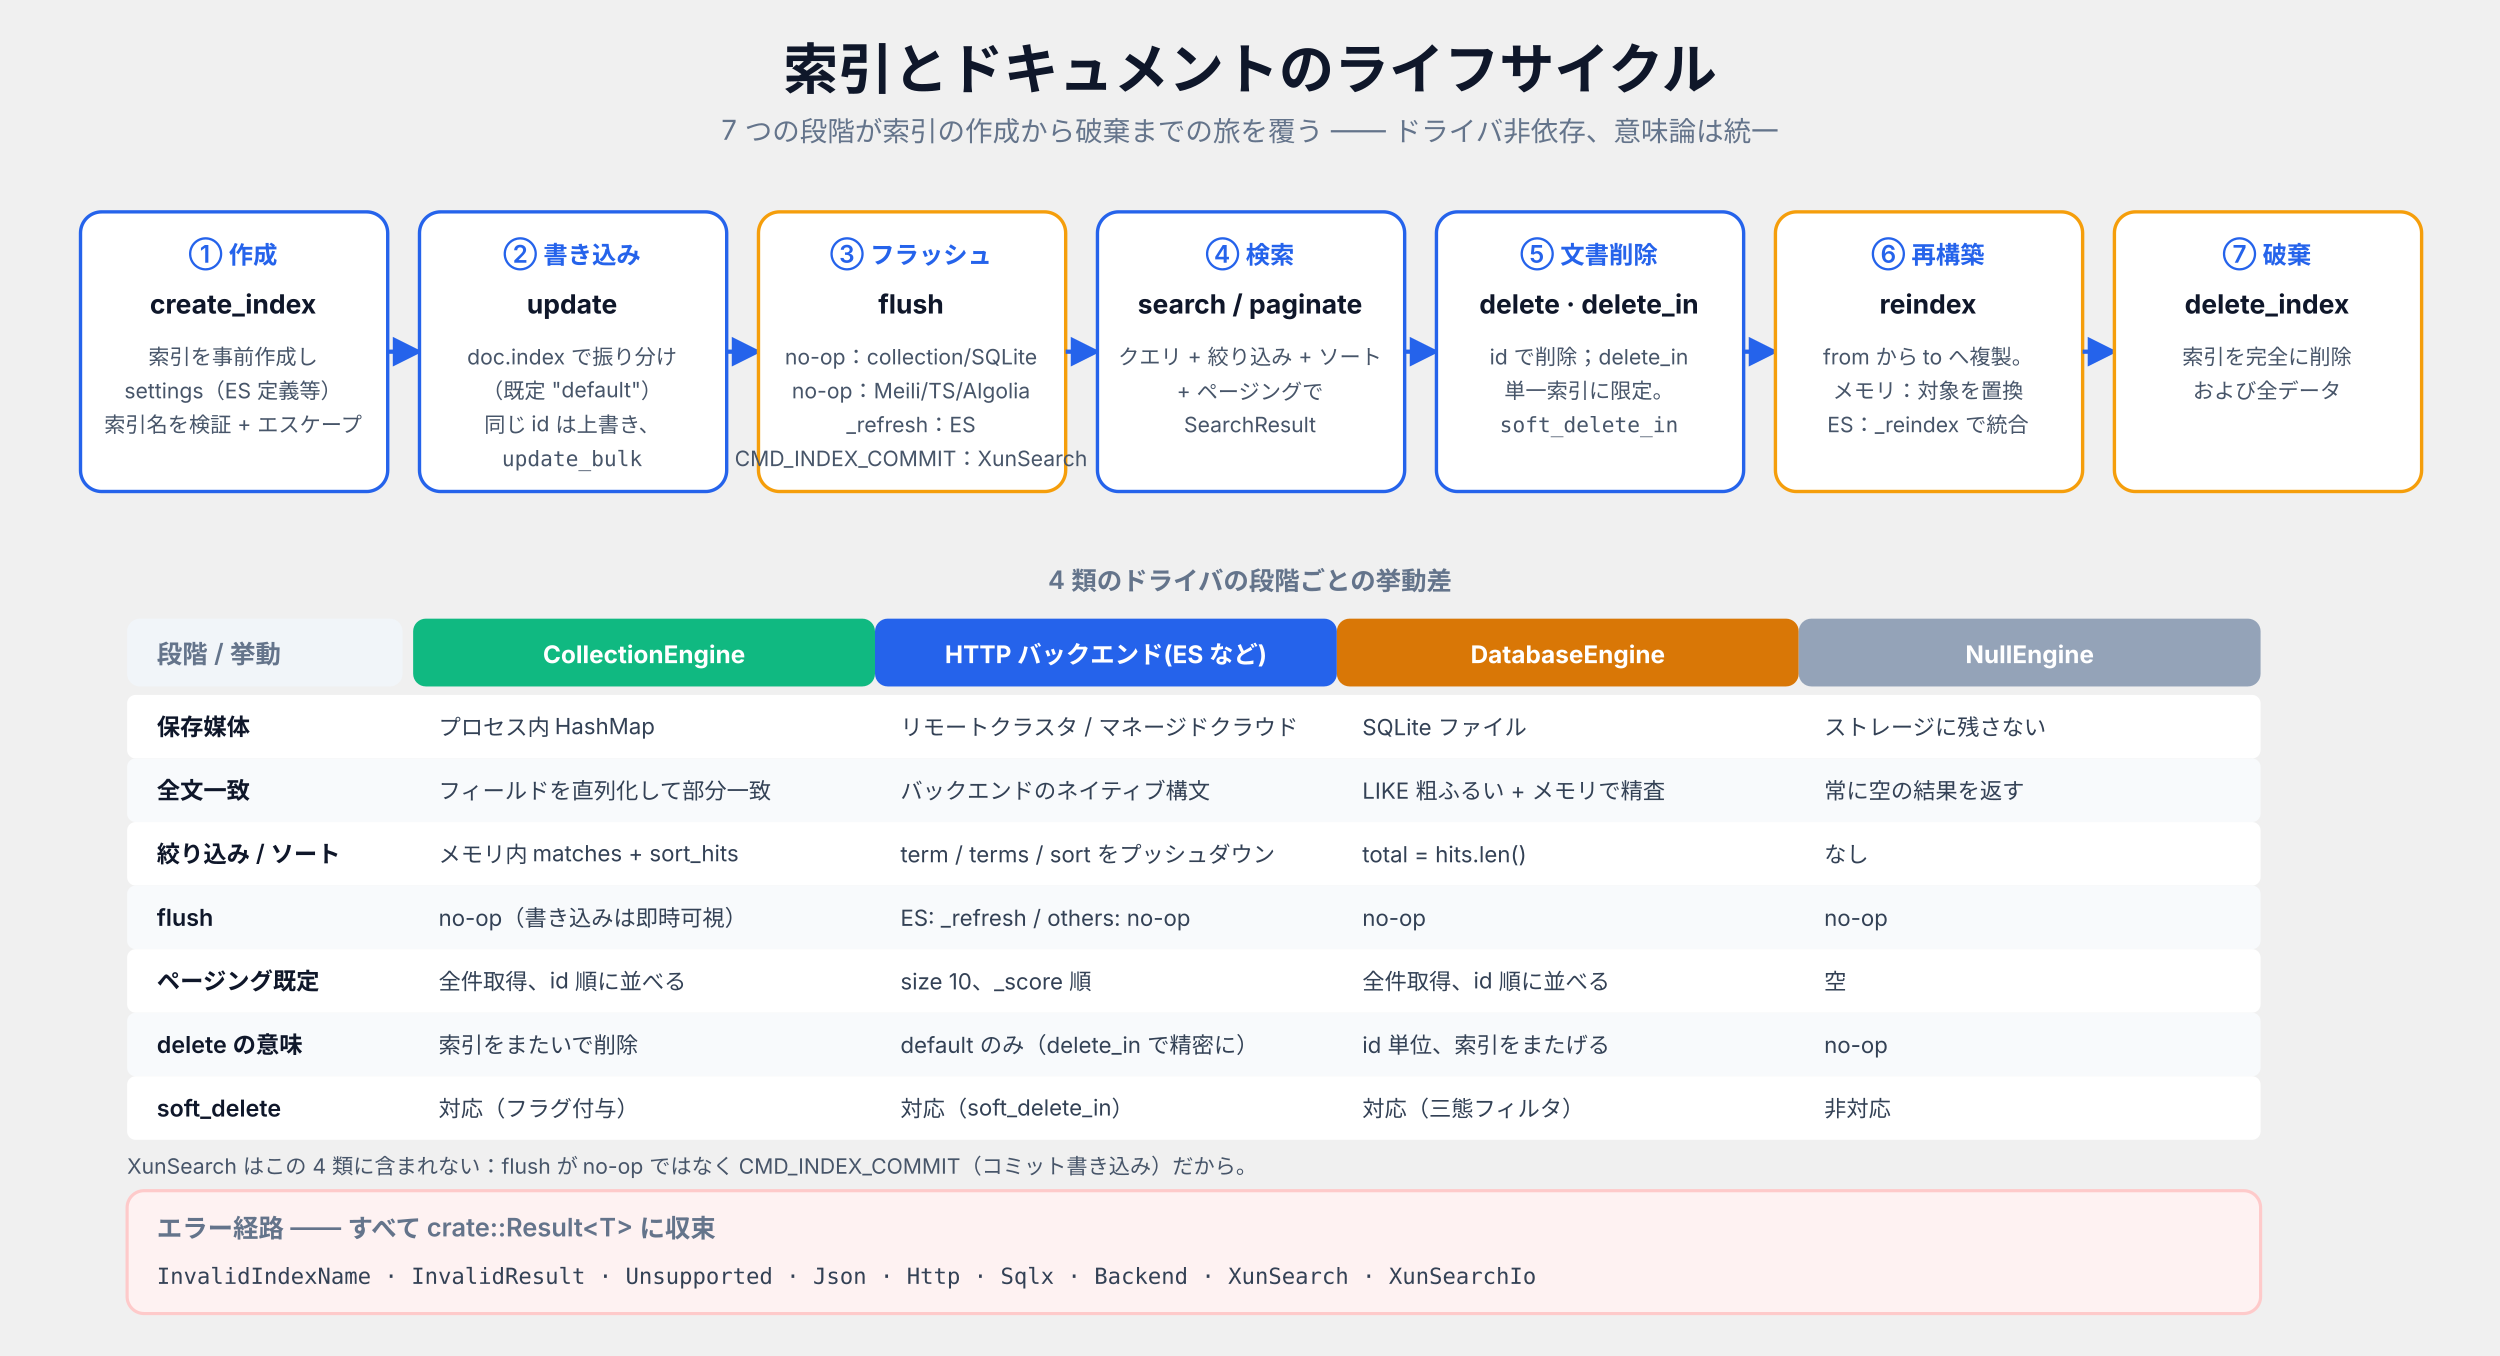
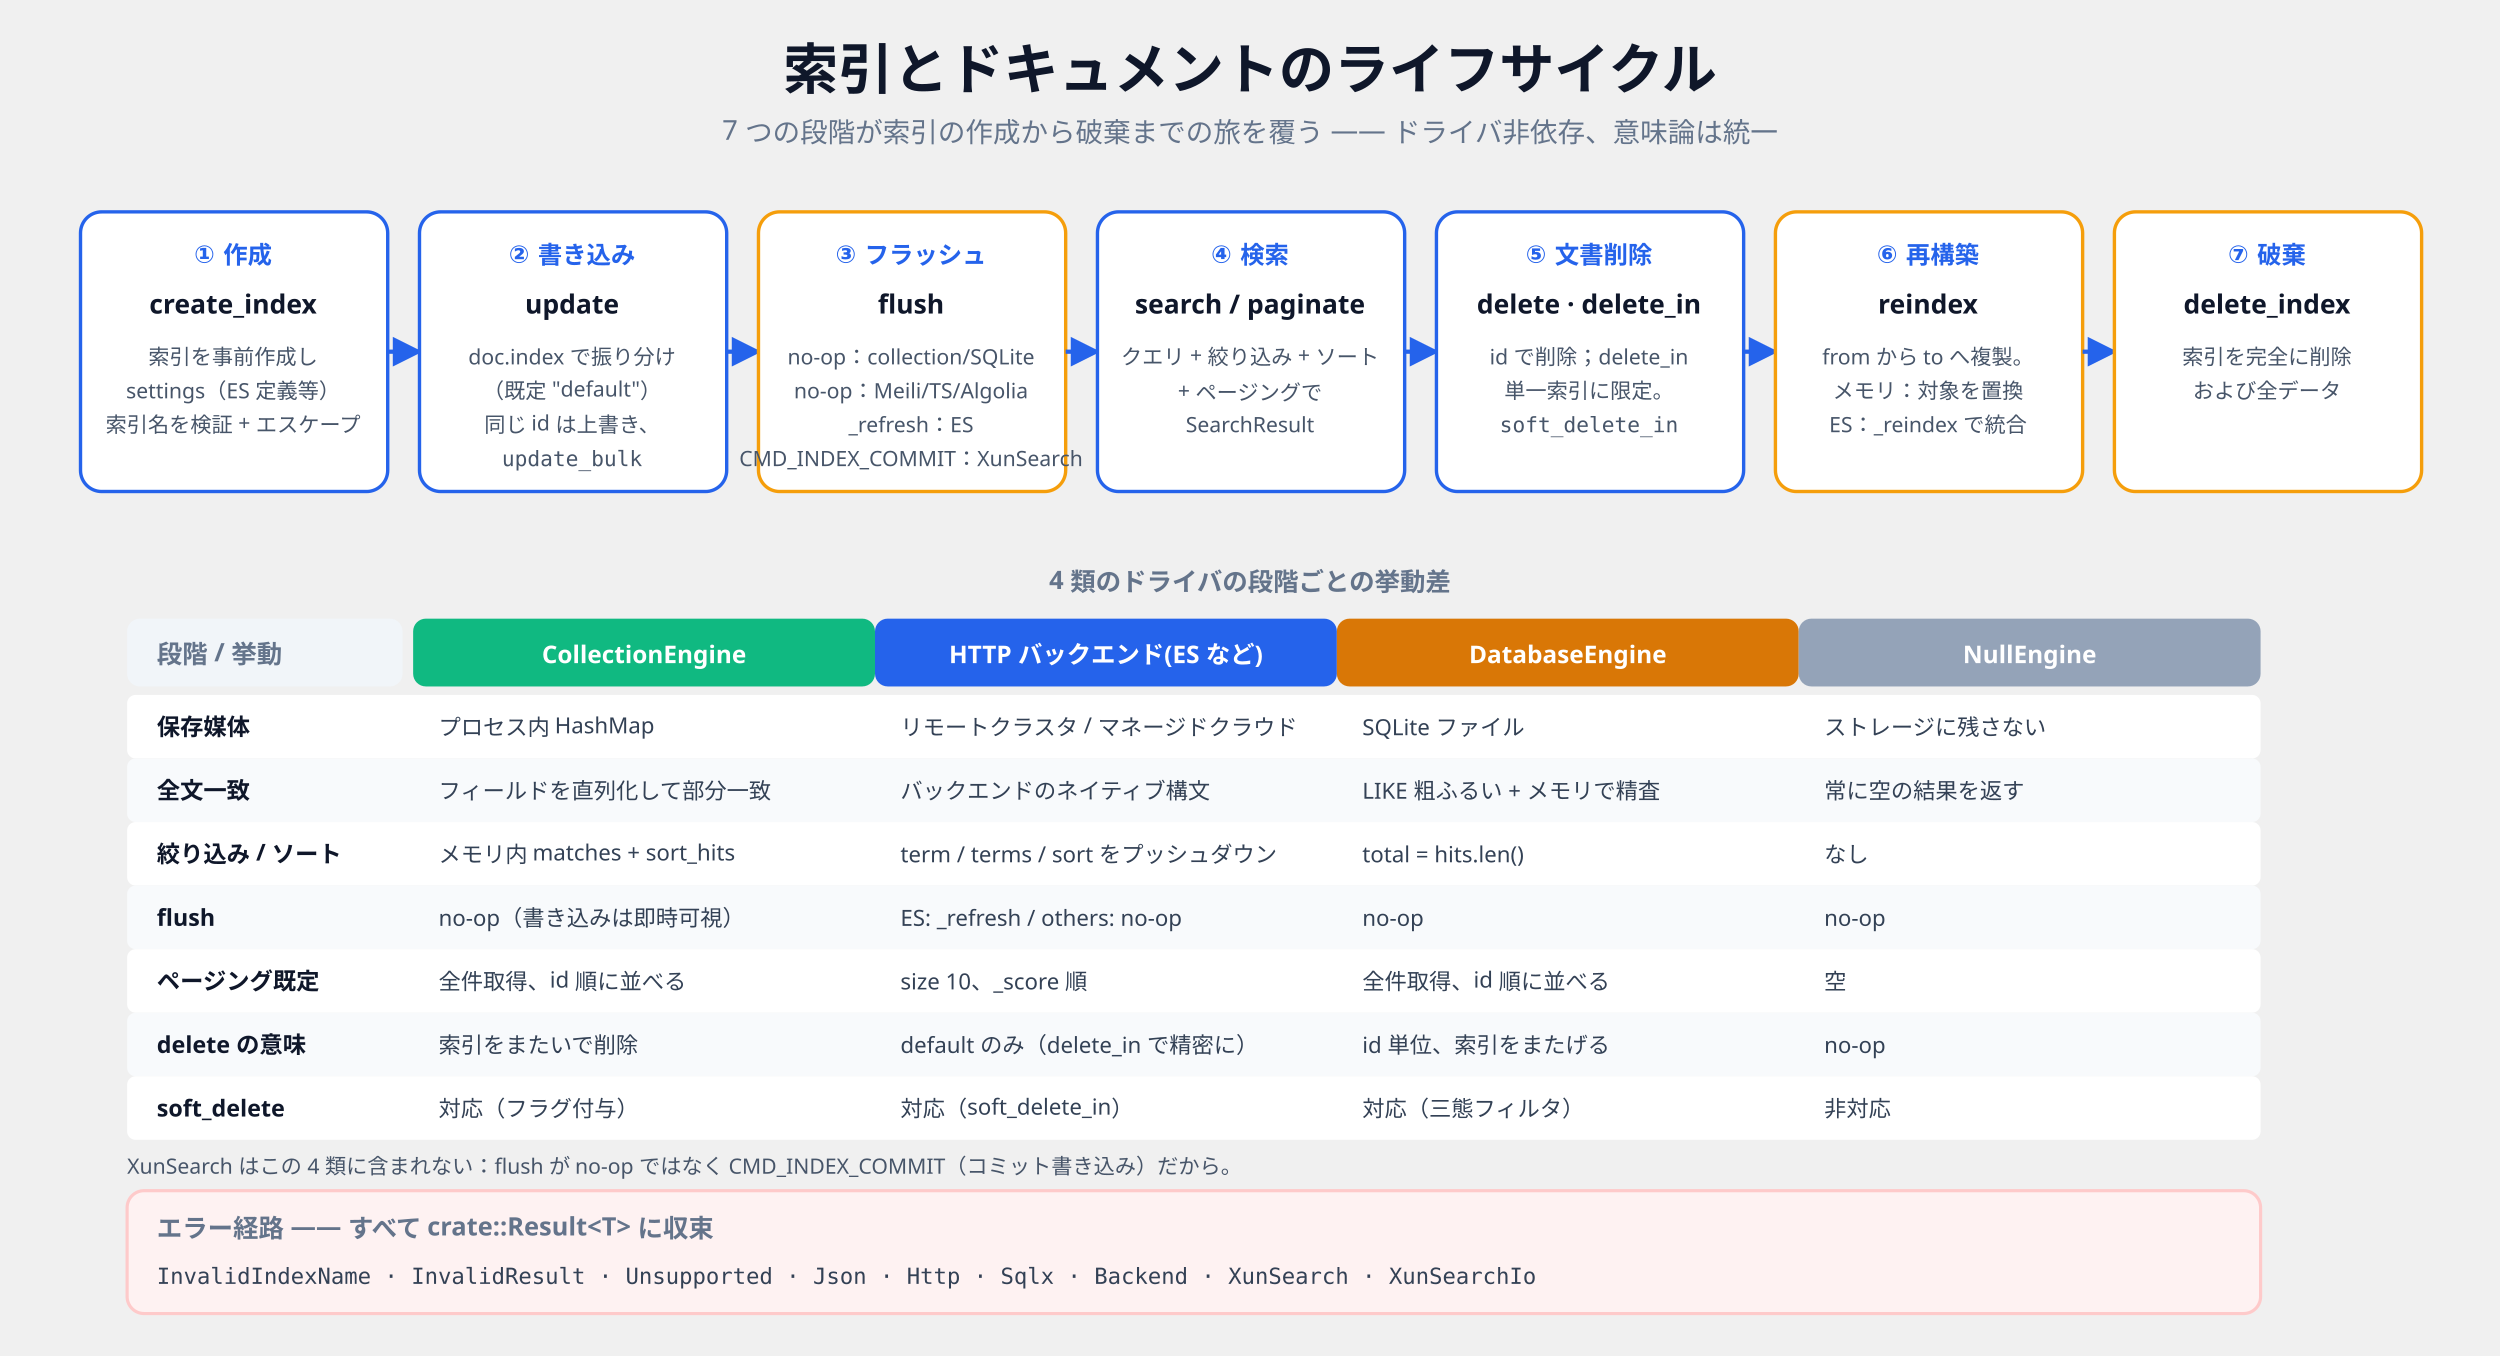
- <svg xmlns="http://www.w3.org/2000/svg" viewBox="0 0 1180 640" font-family="system-ui, -apple-system, 'Segoe UI', sans-serif" role="img" aria-labelledby="lifeTitle">
+ <svg xmlns="http://www.w3.org/2000/svg" viewBox="0 0 1180 640" font-family="system-ui, sans-serif" role="img" aria-labelledby="lifeTitle">
  <defs>
    <marker id="arrow2" viewBox="0 0 10 10" refX="9" refY="5" markerWidth="7" markerHeight="7" orient="auto-start-reverse">
      <path d="M 0 0 L 10 5 L 0 10 z" fill="#2563eb" />
    </marker>
    <style>
      .title { font-size: 26px; font-weight: 700; fill: #0f172a; }
      .sub   { font-size: 13px; fill: #64748b; }
      .node  { fill: #ffffff; stroke: #2563eb; stroke-width: 1.6; }
      .node-alt { stroke: #f59e0b; }
      .step  { font-size: 11.5px; font-weight: 600; fill: #2563eb; }
      .name  { font-size: 12.5px; font-weight: 700; fill: #0f172a; }
      .desc  { font-size: 10px; fill: #475569; }
      .hdr   { font-size: 11.5px; font-weight: 700; fill: #ffffff; }
      .cell  { font-size: 10.5px; fill: #334155; }
      .rowlb { font-size: 11px; font-weight: 600; fill: #0f172a; }
      .lbl   { font-size: 12px; fill: #64748b; font-weight: 600; }
-       .mono  { font-family: ui-monospace, SFMono-Regular, Menlo, monospace; }
+       .mono  { font-family: ui-monospace, monospace; }
    </style>
  </defs>
  <text x="590" y="42" text-anchor="middle" class="title">索引とドキュメントのライフサイクル</text>
  <text x="590" y="66" text-anchor="middle" class="sub">7 つの段階が索引の作成から破棄までの旅を覆う —— ドライバ非依存、意味論は統一</text>
  <rect x="38" y="100" width="145" height="132" rx="10" class="node" />
  <text x="110" y="124" text-anchor="middle" class="step">① 作成</text>
  <text x="110" y="148" text-anchor="middle" class="name">create_index</text>
  <text x="110" y="172" text-anchor="middle" class="desc">索引を事前作成し</text>
  <text x="110" y="188" text-anchor="middle" class="desc">settings（ES 定義等）</text>
  <text x="110" y="204" text-anchor="middle" class="desc">索引名を検証 + エスケープ</text>
  <line x1="183" y1="166" x2="198" y2="166" stroke="#2563eb" stroke-width="2" marker-end="url(#arrow2)" />
  <rect x="198" y="100" width="145" height="132" rx="10" class="node" />
  <text x="270" y="124" text-anchor="middle" class="step">② 書き込み</text>
  <text x="270" y="148" text-anchor="middle" class="name">update</text>
  <text x="270" y="172" text-anchor="middle" class="desc">doc.index で振り分け</text>
  <text x="270" y="188" text-anchor="middle" class="desc">（既定 "default"）</text>
  <text x="270" y="204" text-anchor="middle" class="desc">同じ id は上書き、</text>
  <text x="270" y="220" text-anchor="middle" class="desc mono">update_bulk</text>
  <line x1="343" y1="166" x2="358" y2="166" stroke="#2563eb" stroke-width="2" marker-end="url(#arrow2)" />
  <rect x="358" y="100" width="145" height="132" rx="10" class="node node-alt" />
  <text x="430" y="124" text-anchor="middle" class="step">③ フラッシュ</text>
  <text x="430" y="148" text-anchor="middle" class="name">flush</text>
  <text x="430" y="172" text-anchor="middle" class="desc">no-op：collection/SQLite</text>
  <text x="430" y="188" text-anchor="middle" class="desc">no-op：Meili/TS/Algolia</text>
  <text x="430" y="204" text-anchor="middle" class="desc">_refresh：ES</text>
  <text x="430" y="220" text-anchor="middle" class="desc">CMD_INDEX_COMMIT：XunSearch</text>
  <line x1="503" y1="166" x2="518" y2="166" stroke="#2563eb" stroke-width="2" marker-end="url(#arrow2)" />
  <rect x="518" y="100" width="145" height="132" rx="10" class="node" />
  <text x="590" y="124" text-anchor="middle" class="step">④ 検索</text>
  <text x="590" y="148" text-anchor="middle" class="name">search / paginate</text>
  <text x="590" y="172" text-anchor="middle" class="desc">クエリ + 絞り込み + ソート</text>
  <text x="590" y="188" text-anchor="middle" class="desc">+ ページングで</text>
  <text x="590" y="204" text-anchor="middle" class="desc">SearchResult</text>
  <line x1="663" y1="166" x2="678" y2="166" stroke="#2563eb" stroke-width="2" marker-end="url(#arrow2)" />
  <rect x="678" y="100" width="145" height="132" rx="10" class="node" />
  <text x="750" y="124" text-anchor="middle" class="step">⑤ 文書削除</text>
  <text x="750" y="148" text-anchor="middle" class="name">delete · delete_in</text>
  <text x="750" y="172" text-anchor="middle" class="desc">id で削除；delete_in</text>
  <text x="750" y="188" text-anchor="middle" class="desc">単一索引に限定。</text>
  <text x="750" y="204" text-anchor="middle" class="desc mono">soft_delete_in</text>
  <line x1="823" y1="166" x2="838" y2="166" stroke="#2563eb" stroke-width="2" marker-end="url(#arrow2)" />
  <rect x="838" y="100" width="145" height="132" rx="10" class="node node-alt" />
  <text x="910" y="124" text-anchor="middle" class="step">⑥ 再構築</text>
  <text x="910" y="148" text-anchor="middle" class="name">reindex</text>
  <text x="910" y="172" text-anchor="middle" class="desc">from から to へ複製。</text>
  <text x="910" y="188" text-anchor="middle" class="desc">メモリ：対象を置換</text>
  <text x="910" y="204" text-anchor="middle" class="desc">ES：_reindex で統合</text>
  <line x1="983" y1="166" x2="998" y2="166" stroke="#2563eb" stroke-width="2" marker-end="url(#arrow2)" />
  <rect x="998" y="100" width="145" height="132" rx="10" class="node node-alt" />
  <text x="1070" y="124" text-anchor="middle" class="step">⑦ 破棄</text>
  <text x="1070" y="148" text-anchor="middle" class="name">delete_index</text>
  <text x="1070" y="172" text-anchor="middle" class="desc">索引を完全に削除</text>
  <text x="1070" y="188" text-anchor="middle" class="desc">および全データ</text>
  <text x="590" y="278" text-anchor="middle" class="lbl">4 類のドライバの段階ごとの挙動差</text>
  <rect x="60" y="292" width="130" height="32" rx="6" fill="#f1f5f9" />
  <rect x="195" y="292" width="218" height="32" rx="6" fill="#10b981" />
  <rect x="413" y="292" width="218" height="32" rx="6" fill="#2563eb" />
  <rect x="631" y="292" width="218" height="32" rx="6" fill="#d97706" />
  <rect x="849" y="292" width="218" height="32" rx="6" fill="#94a3b8" />
  <text x="74" y="313" class="lbl">段階 / 挙動</text>
  <text x="304" y="313" text-anchor="middle" class="hdr">CollectionEngine</text>
  <text x="522" y="313" text-anchor="middle" class="hdr">HTTP バックエンド(ES など)</text>
  <text x="740" y="313" text-anchor="middle" class="hdr">DatabaseEngine</text>
  <text x="958" y="313" text-anchor="middle" class="hdr">NullEngine</text>
  <rect x="60" y="328" width="1007" height="30" rx="4" fill="#ffffff" />
  <text x="74" y="347" class="rowlb">保存媒体</text>
  <text x="207" y="347" class="cell">プロセス内 HashMap</text>
  <text x="425" y="347" class="cell">リモートクラスタ / マネージドクラウド</text>
  <text x="643" y="347" class="cell">SQLite ファイル</text>
  <text x="861" y="347" class="cell">ストレージに残さない</text>
  <rect x="60" y="358" width="1007" height="30" rx="4" fill="#f8fafc" />
  <text x="74" y="377" class="rowlb">全文一致</text>
  <text x="207" y="377" class="cell">フィールドを直列化して部分一致</text>
  <text x="425" y="377" class="cell">バックエンドのネイティブ構文</text>
  <text x="643" y="377" class="cell">LIKE 粗ふるい + メモリで精査</text>
  <text x="861" y="377" class="cell">常に空の結果を返す</text>
  <rect x="60" y="388" width="1007" height="30" rx="4" fill="#ffffff" />
  <text x="74" y="407" class="rowlb">絞り込み / ソート</text>
  <text x="207" y="407" class="cell">メモリ内 matches + sort_hits</text>
  <text x="425" y="407" class="cell">term / terms / sort をプッシュダウン</text>
  <text x="643" y="407" class="cell">total = hits.len()</text>
  <text x="861" y="407" class="cell">なし</text>
  <rect x="60" y="418" width="1007" height="30" rx="4" fill="#f8fafc" />
  <text x="74" y="437" class="rowlb">flush</text>
  <text x="207" y="437" class="cell">no-op（書き込みは即時可視）</text>
  <text x="425" y="437" class="cell">ES: _refresh / others: no-op</text>
  <text x="643" y="437" class="cell">no-op</text>
  <text x="861" y="437" class="cell">no-op</text>
  <rect x="60" y="448" width="1007" height="30" rx="4" fill="#ffffff" />
  <text x="74" y="467" class="rowlb">ページング既定</text>
  <text x="207" y="467" class="cell">全件取得、id 順に並べる</text>
  <text x="425" y="467" class="cell">size 10、_score 順</text>
  <text x="643" y="467" class="cell">全件取得、id 順に並べる</text>
  <text x="861" y="467" class="cell">空</text>
  <rect x="60" y="478" width="1007" height="30" rx="4" fill="#f8fafc" />
  <text x="74" y="497" class="rowlb">delete の意味</text>
  <text x="207" y="497" class="cell">索引をまたいで削除</text>
  <text x="425" y="497" class="cell">default のみ（delete_in で精密に）</text>
  <text x="643" y="497" class="cell">id 単位、索引をまたげる</text>
  <text x="861" y="497" class="cell">no-op</text>
  <rect x="60" y="508" width="1007" height="30" rx="4" fill="#ffffff" />
  <text x="74" y="527" class="rowlb">soft_delete</text>
  <text x="207" y="527" class="cell">対応（フラグ付与）</text>
  <text x="425" y="527" class="cell">対応（soft_delete_in）</text>
  <text x="643" y="527" class="cell">対応（三態フィルタ）</text>
  <text x="861" y="527" class="cell">非対応</text>
  <text x="60" y="554" class="desc">XunSearch はこの 4 類に含まれない：flush が no-op ではなく CMD_INDEX_COMMIT（コミット書き込み）だから。</text>
  <rect x="60" y="562" width="1007" height="58" rx="8" fill="#fef2f2" stroke="#fecaca" stroke-width="1.5" />
  <text x="74" y="584" class="lbl">エラー経路 —— すべて crate::Result&lt;T&gt; に収束</text>
  <text x="74" y="606" class="cell mono">InvalidIndexName · InvalidResult · Unsupported · Json · Http · Sqlx · Backend · XunSearch · XunSearchIo</text>
</svg>
